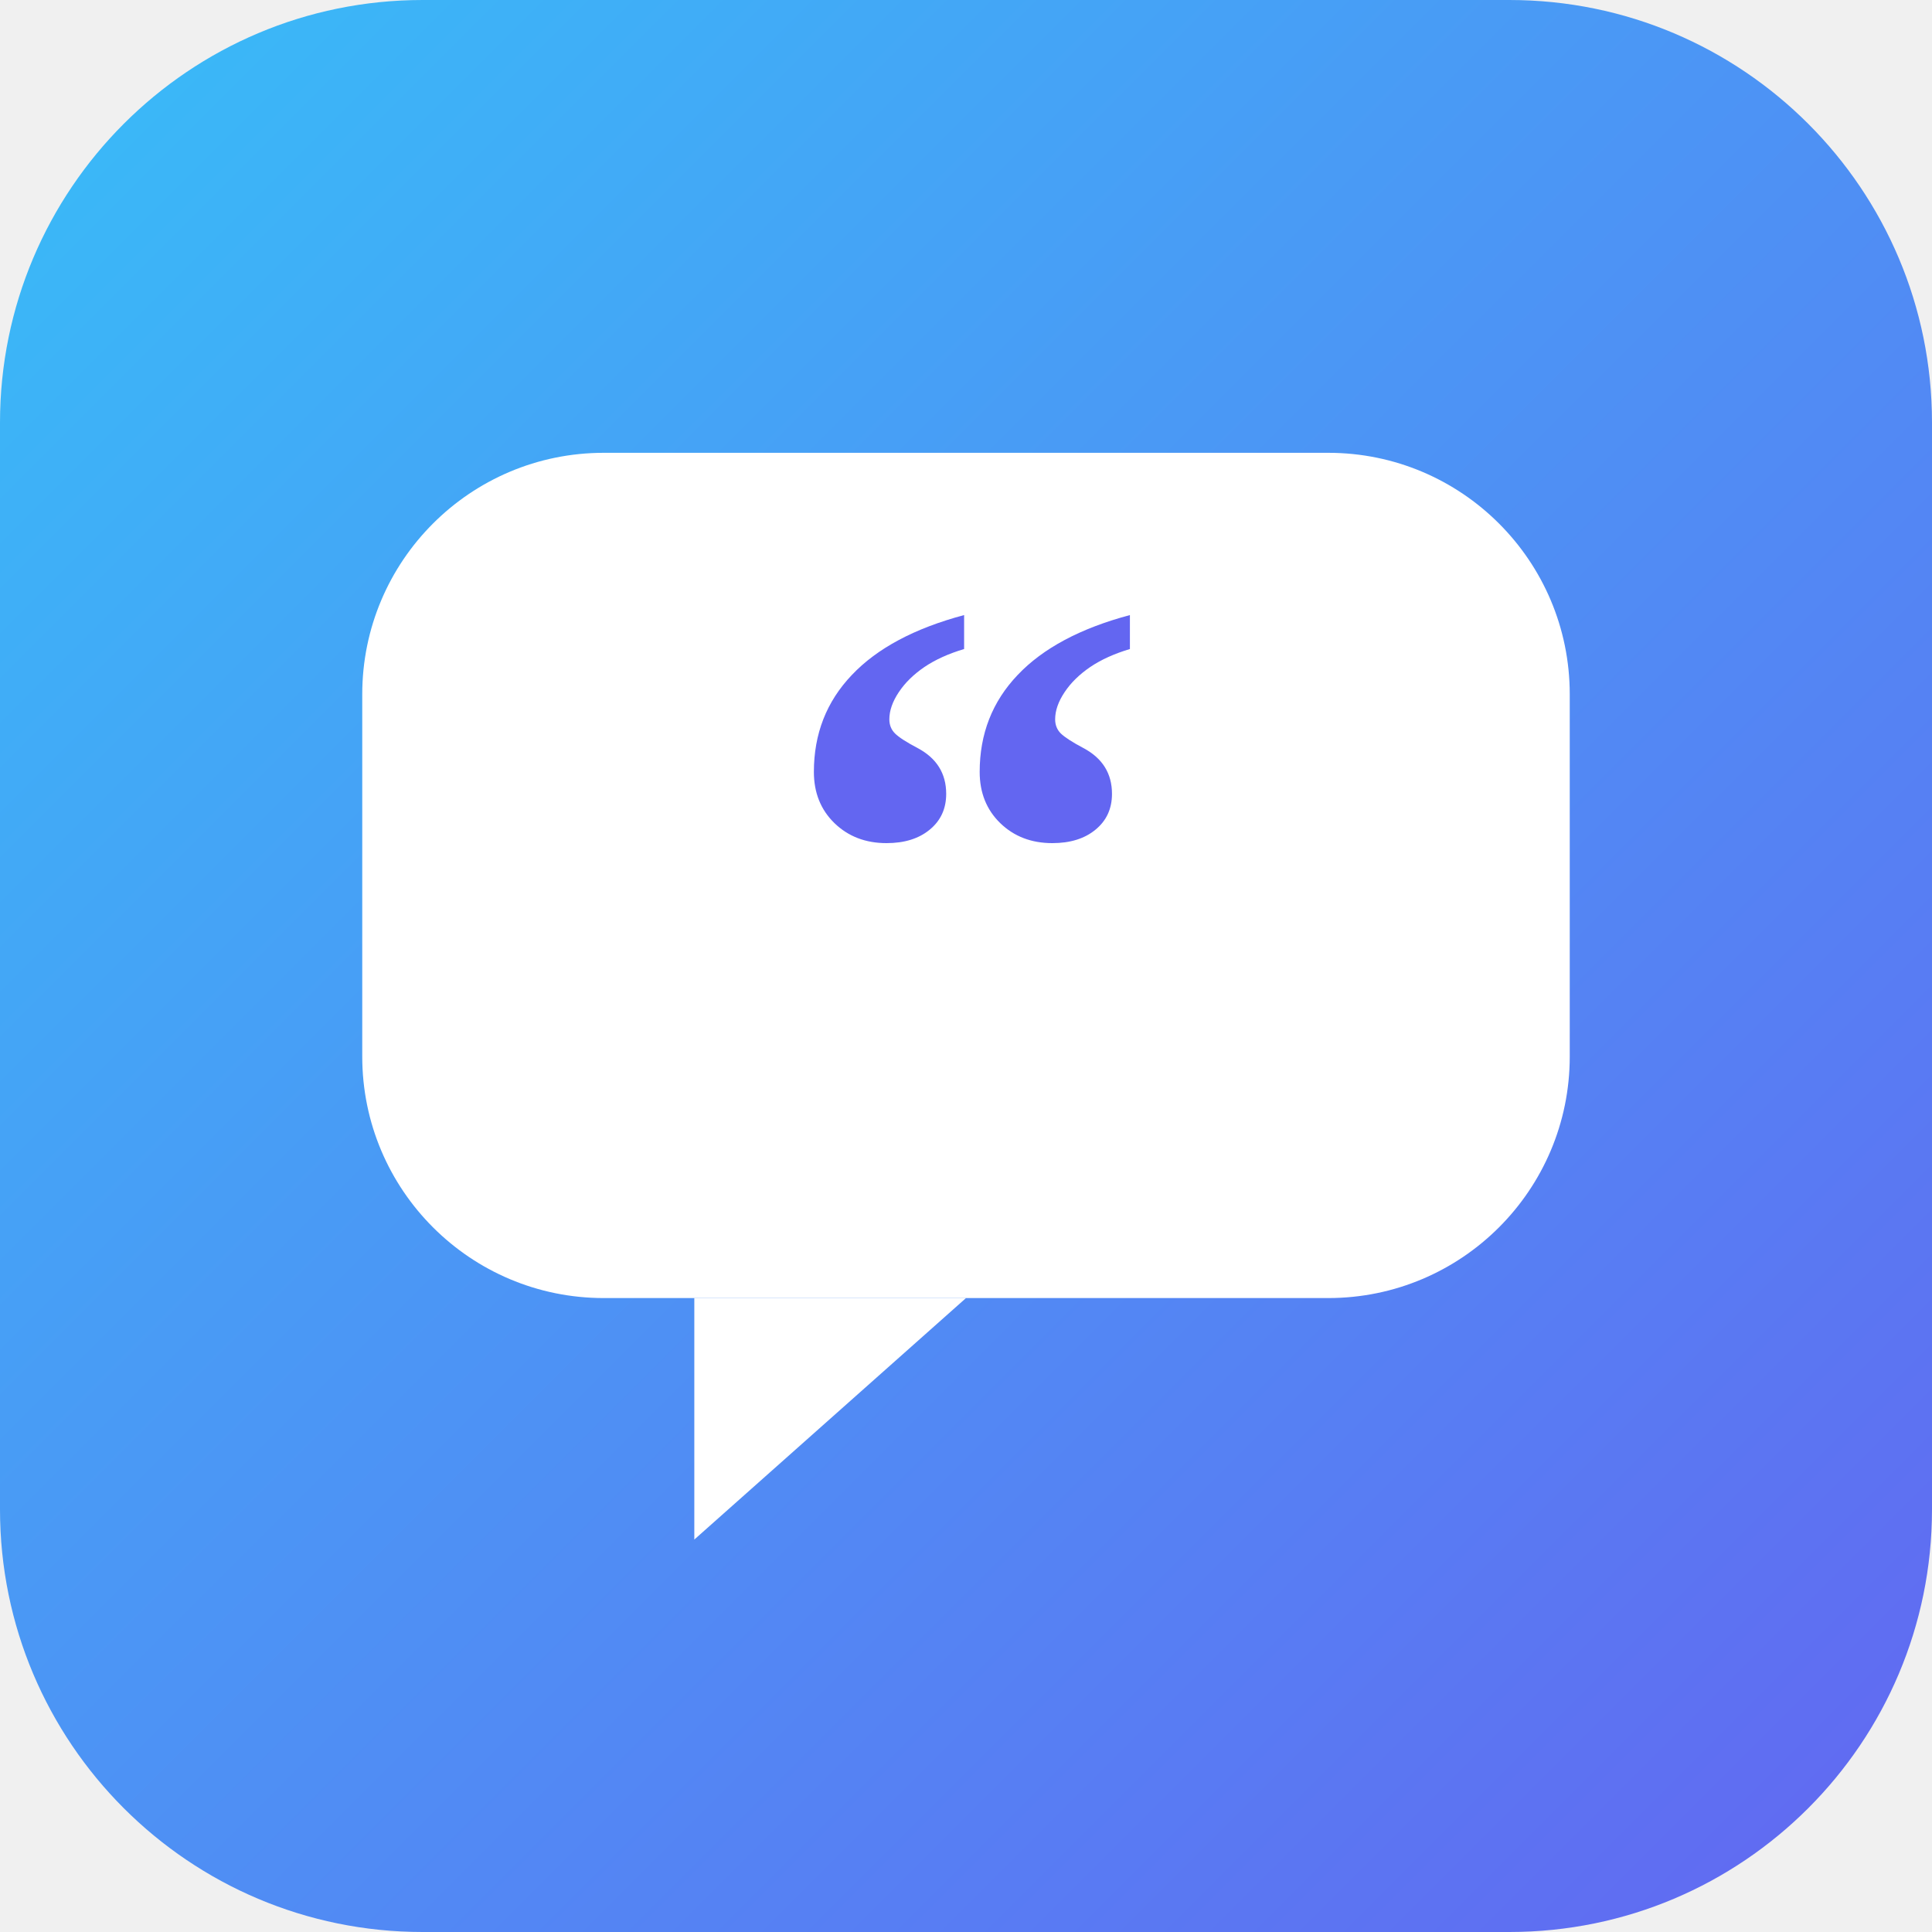
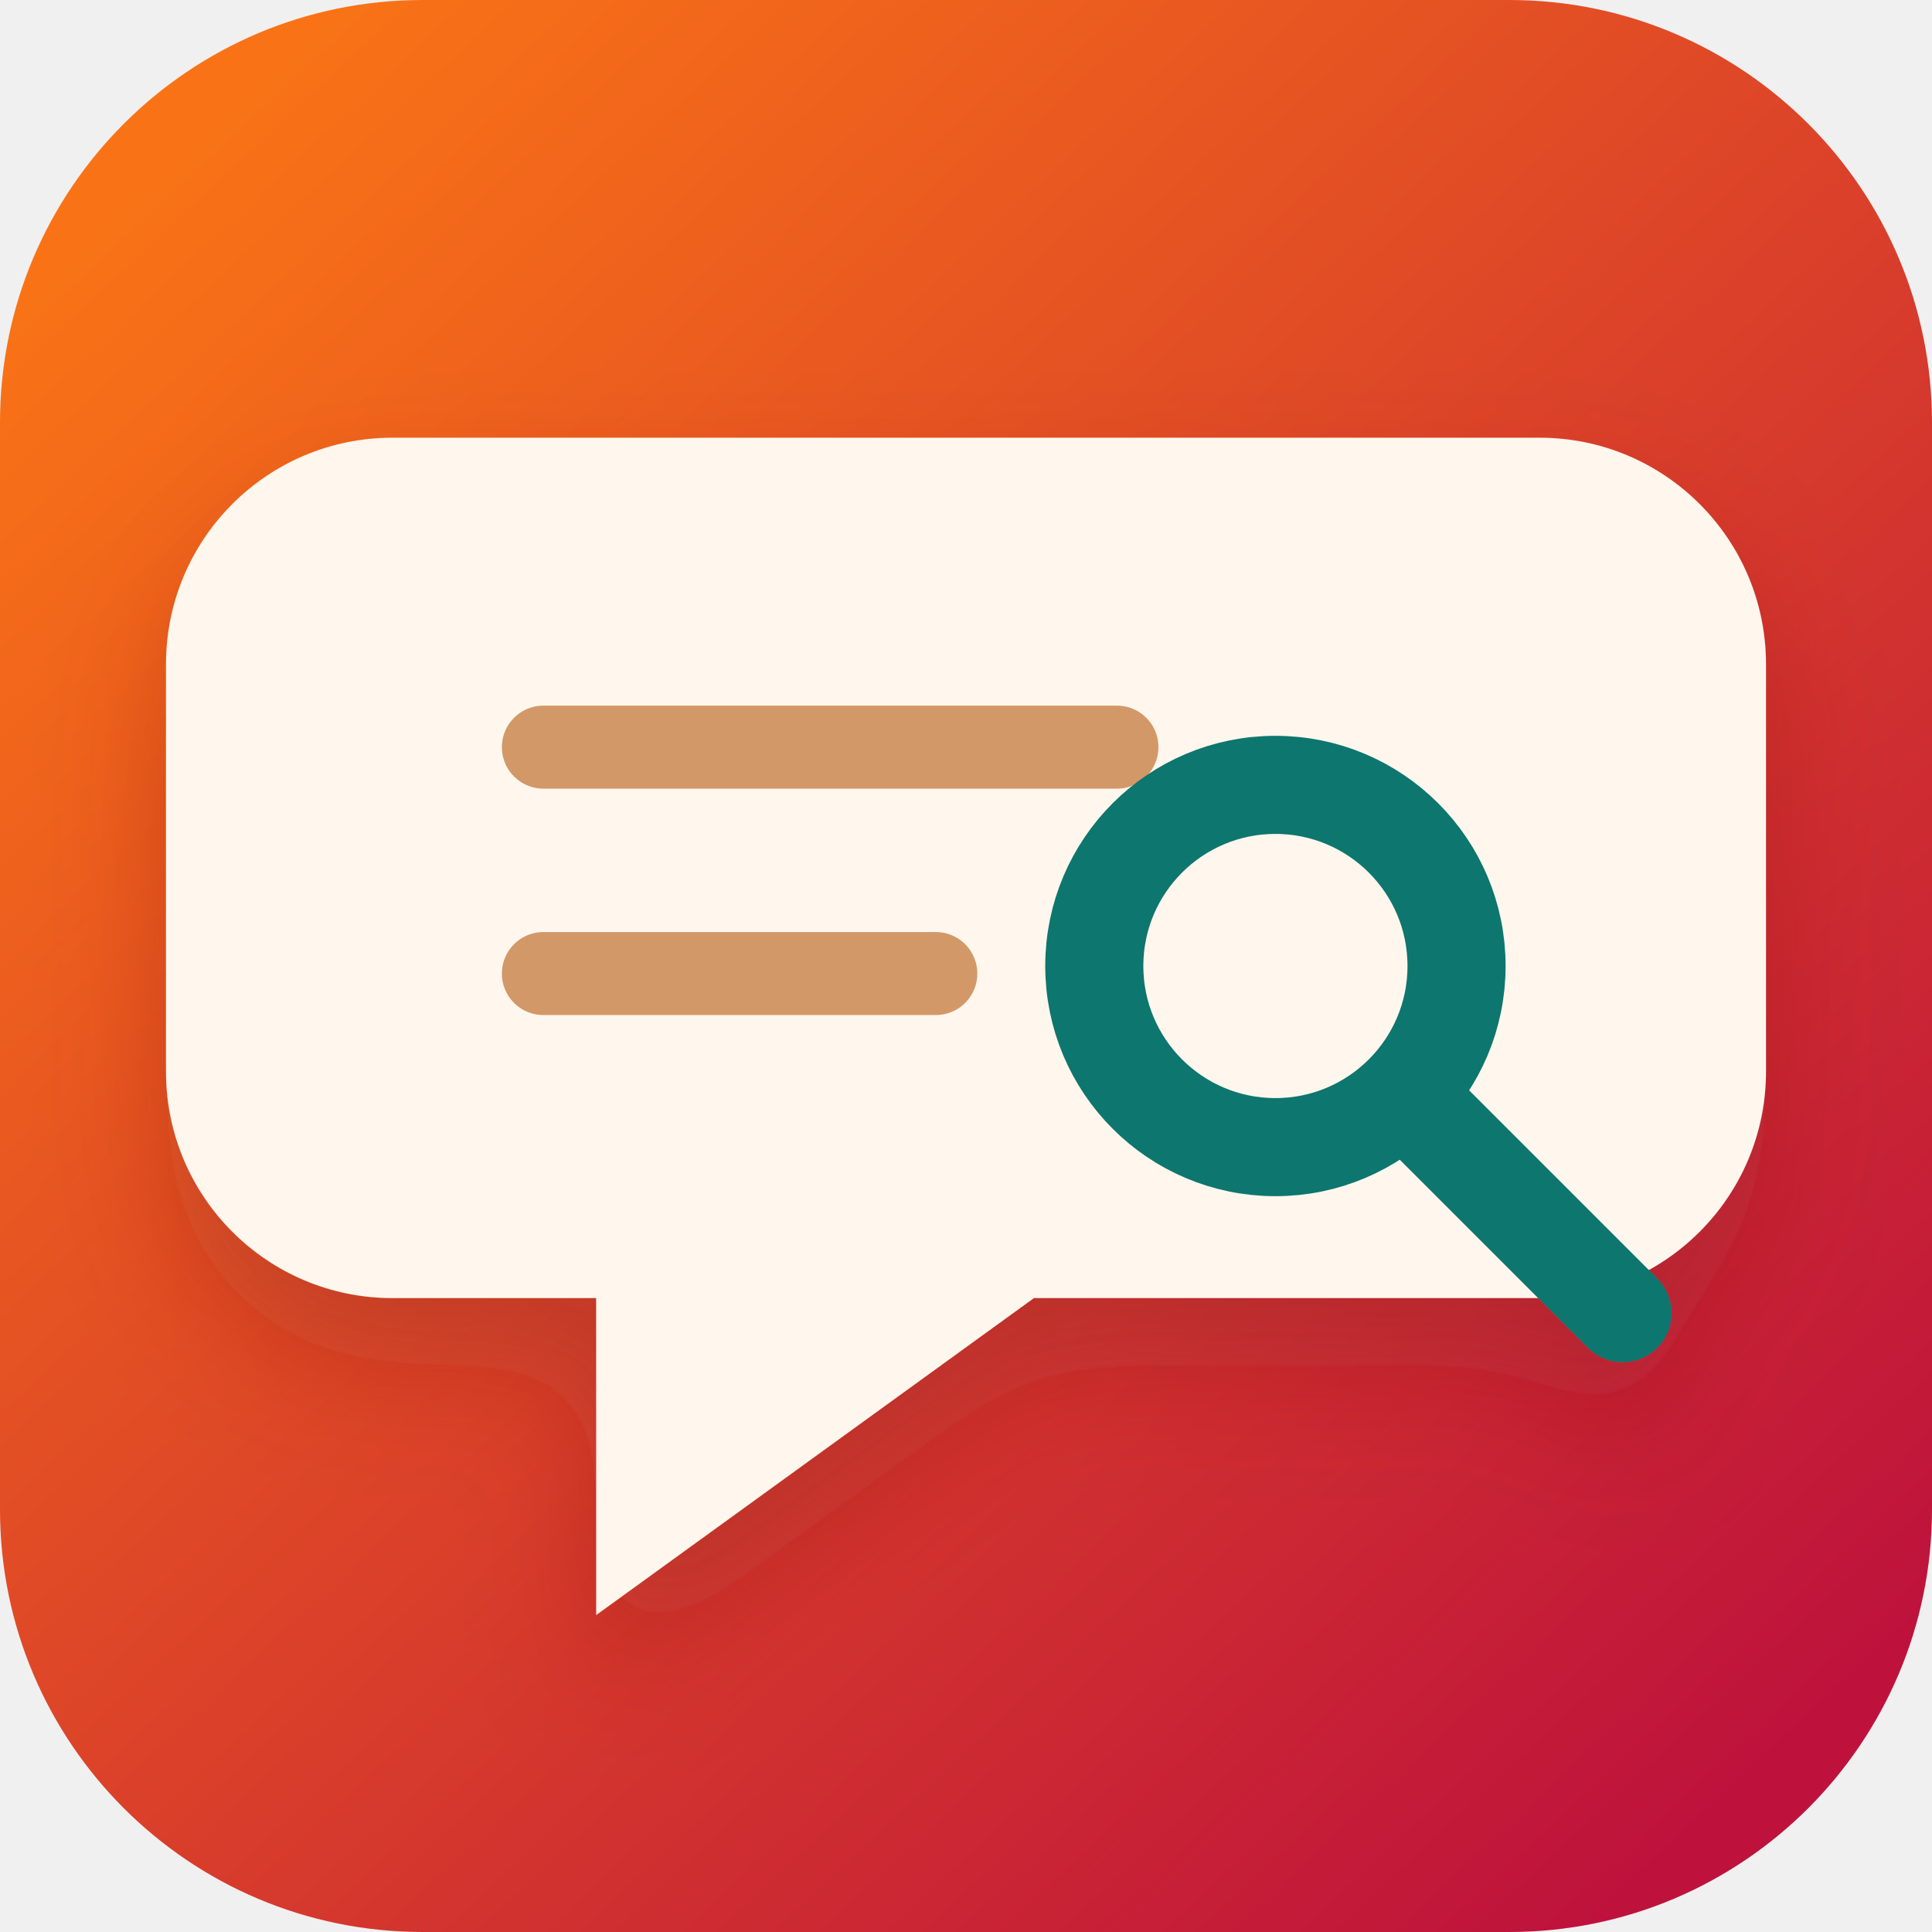
- <svg xmlns="http://www.w3.org/2000/svg" width="128" height="128" viewBox="0 0 128 128">
+ <svg xmlns="http://www.w3.org/2000/svg" width="256" height="256" viewBox="0 0 256 256">
  <defs>
-     <linearGradient id="g" x1="0" y1="0" x2="1" y2="1">
-       <stop offset="0" stop-color="#38bdf8" />
-       <stop offset="1" stop-color="#6366f1" />
+     <linearGradient id="bg" x1="24" y1="18" x2="230" y2="238" gradientUnits="userSpaceOnUse">
+       <stop offset="0" stop-color="#f97316" />
+       <stop offset="1" stop-color="#be123c" />
    </linearGradient>
+     <filter id="shadow" x="-30%" y="-30%" width="160%" height="160%">
+       <feDropShadow dx="0" dy="9" stdDeviation="8" flood-color="#7f1d1d" flood-opacity="0.28" />
+     </filter>
  </defs>
-   <rect width="128" height="128" rx="28" fill="url(#g)" />
-   <g fill="#ffffff">
-     <rect x="24" y="30" width="80" height="56" rx="16" />
-     <path d="M46 86 L46 102 L64 86 Z" />
+   <rect width="256" height="256" rx="56" fill="url(#bg)" />
+   <g filter="url(#shadow)">
+     <path d="M52 58h152a30 30 0 0 1 30 30v54a30 30 0 0 1-30 30h-67l-58 42v-42H52a30 30 0 0 1-30-30V88a30 30 0 0 1 30-30Z" fill="#fff7ed" />
+     <path d="M72 99h76M72 129h52" stroke="#b45309" stroke-width="11" stroke-linecap="round" opacity="0.58" />
+     <circle cx="169" cy="128" r="24" fill="none" stroke="#0f766e" stroke-width="13" />
+     <path d="m187 146 28 28" stroke="#0f766e" stroke-width="13" stroke-linecap="round" />
  </g>
-   <text x="64" y="74" font-family="Georgia, 'Times New Roman', serif" font-size="50" font-weight="700" fill="#6366f1" text-anchor="middle">“</text>
</svg>
